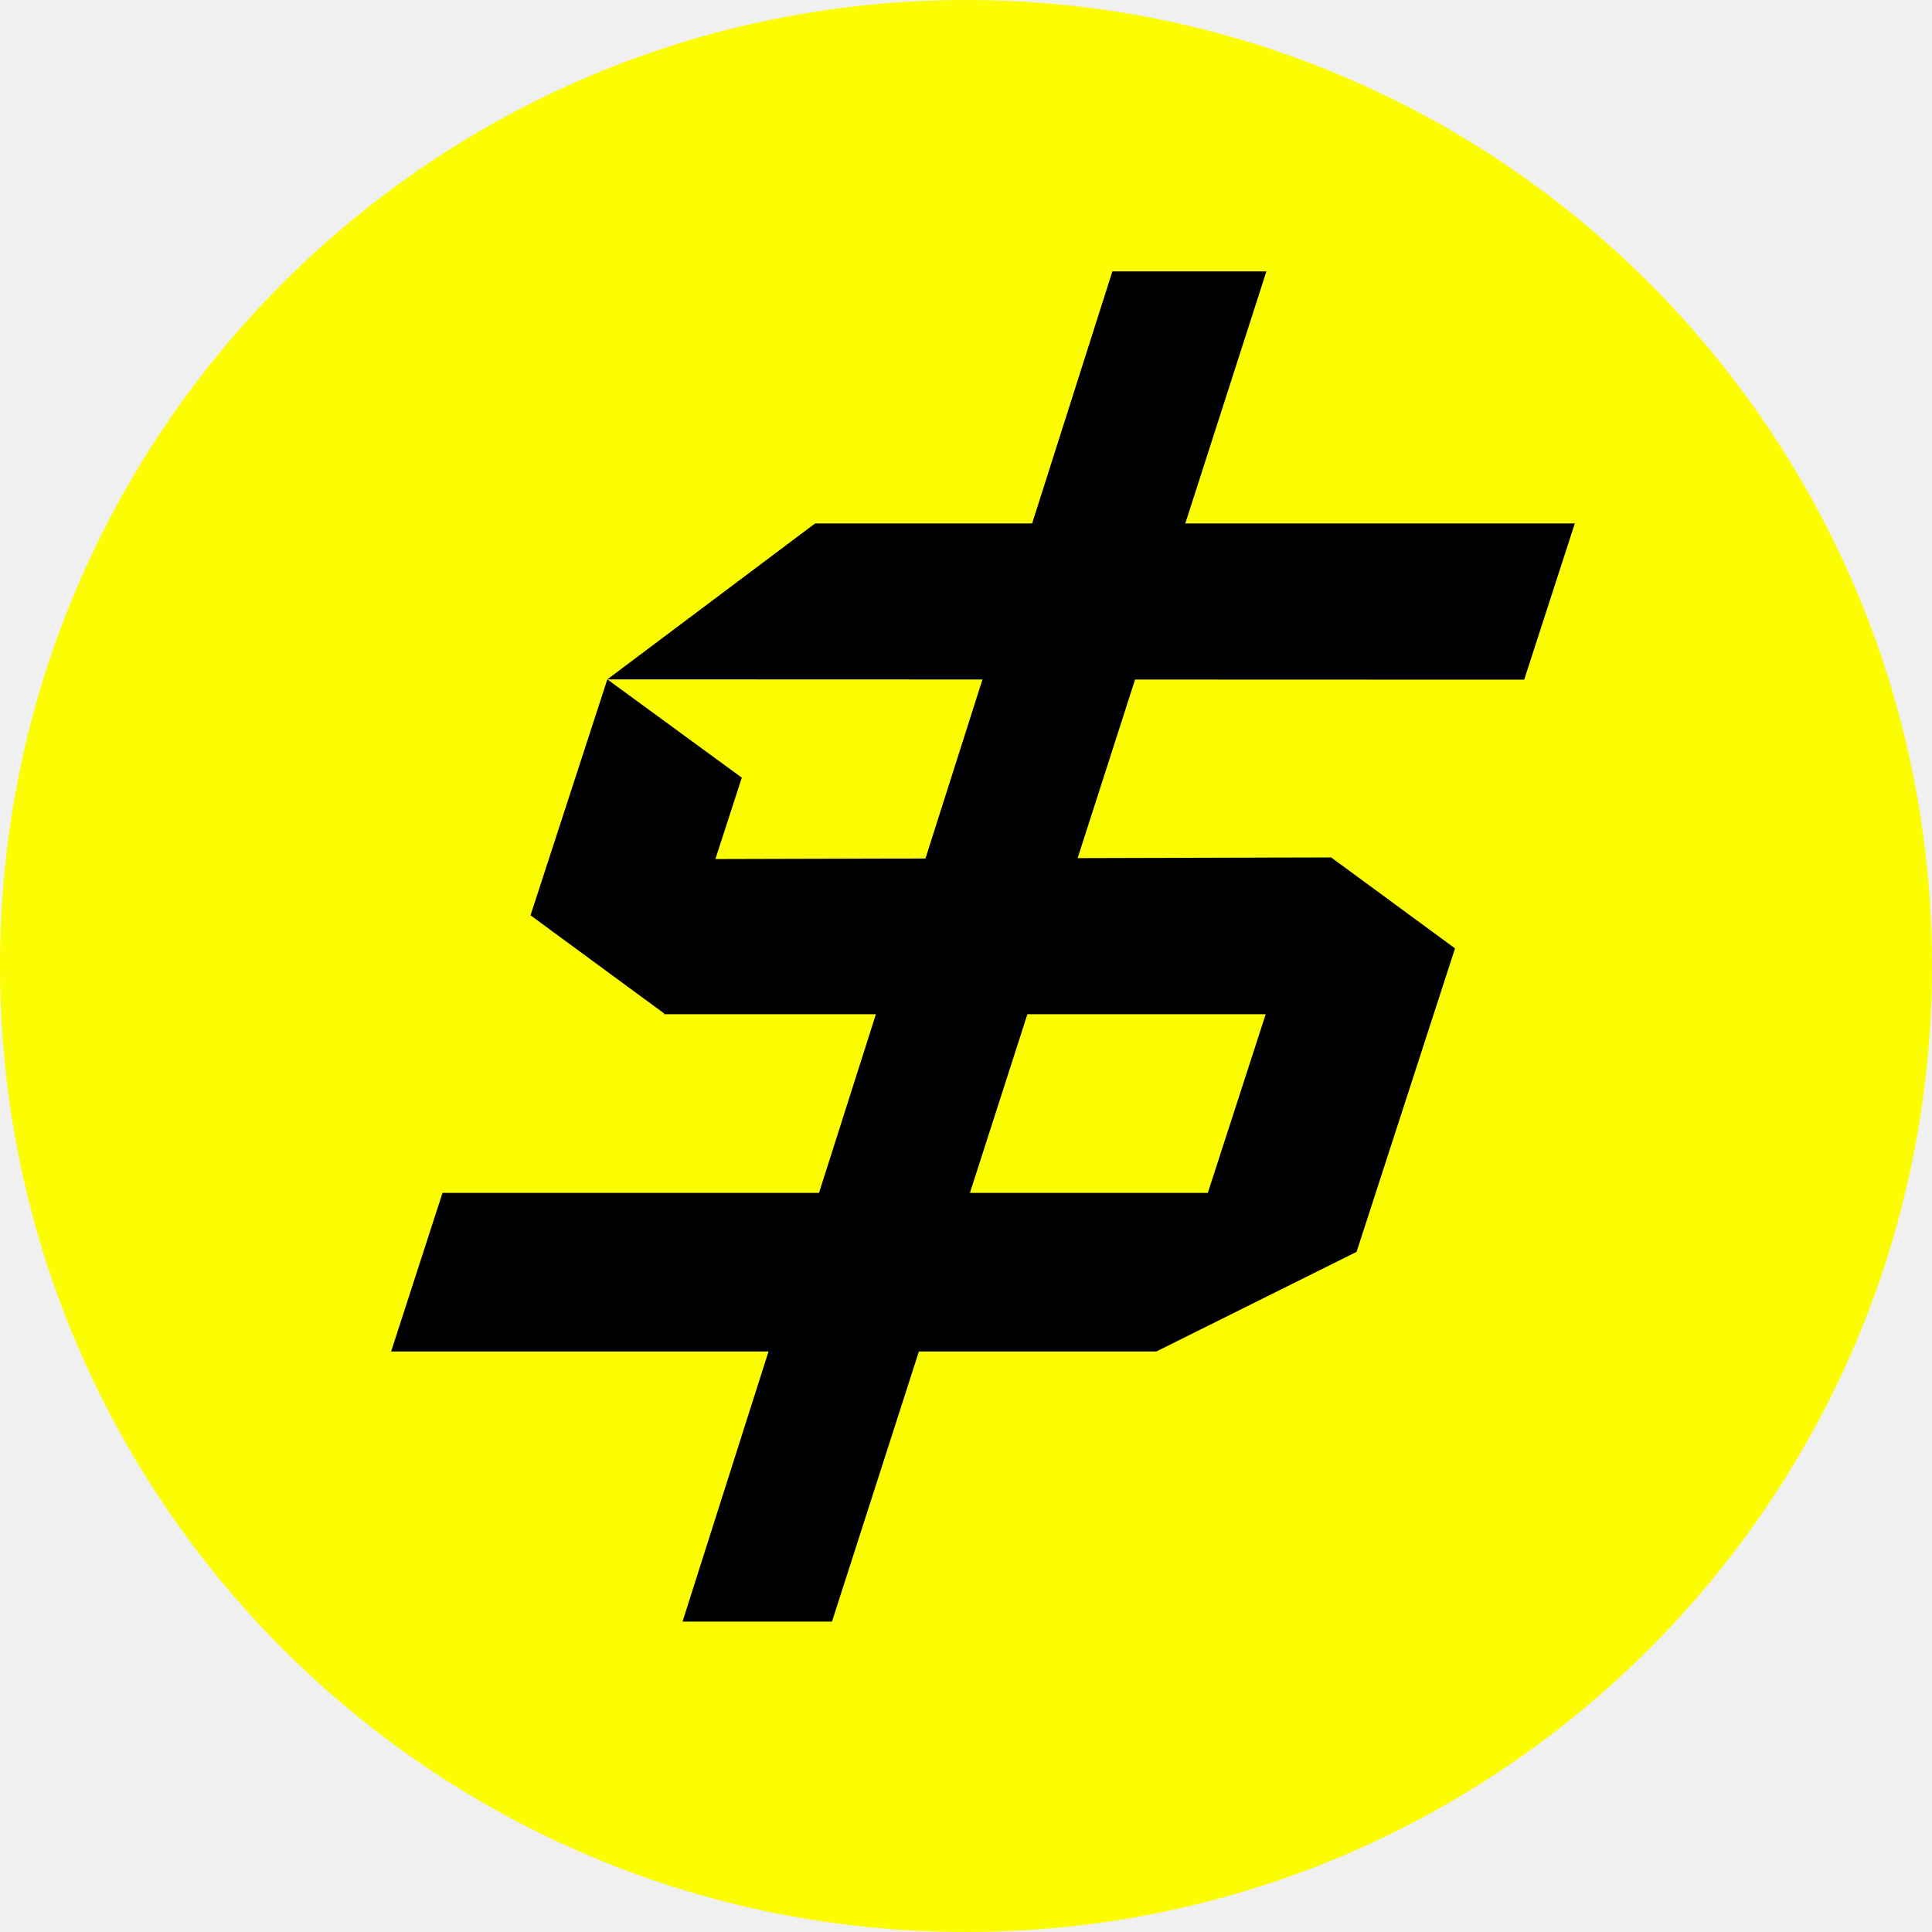
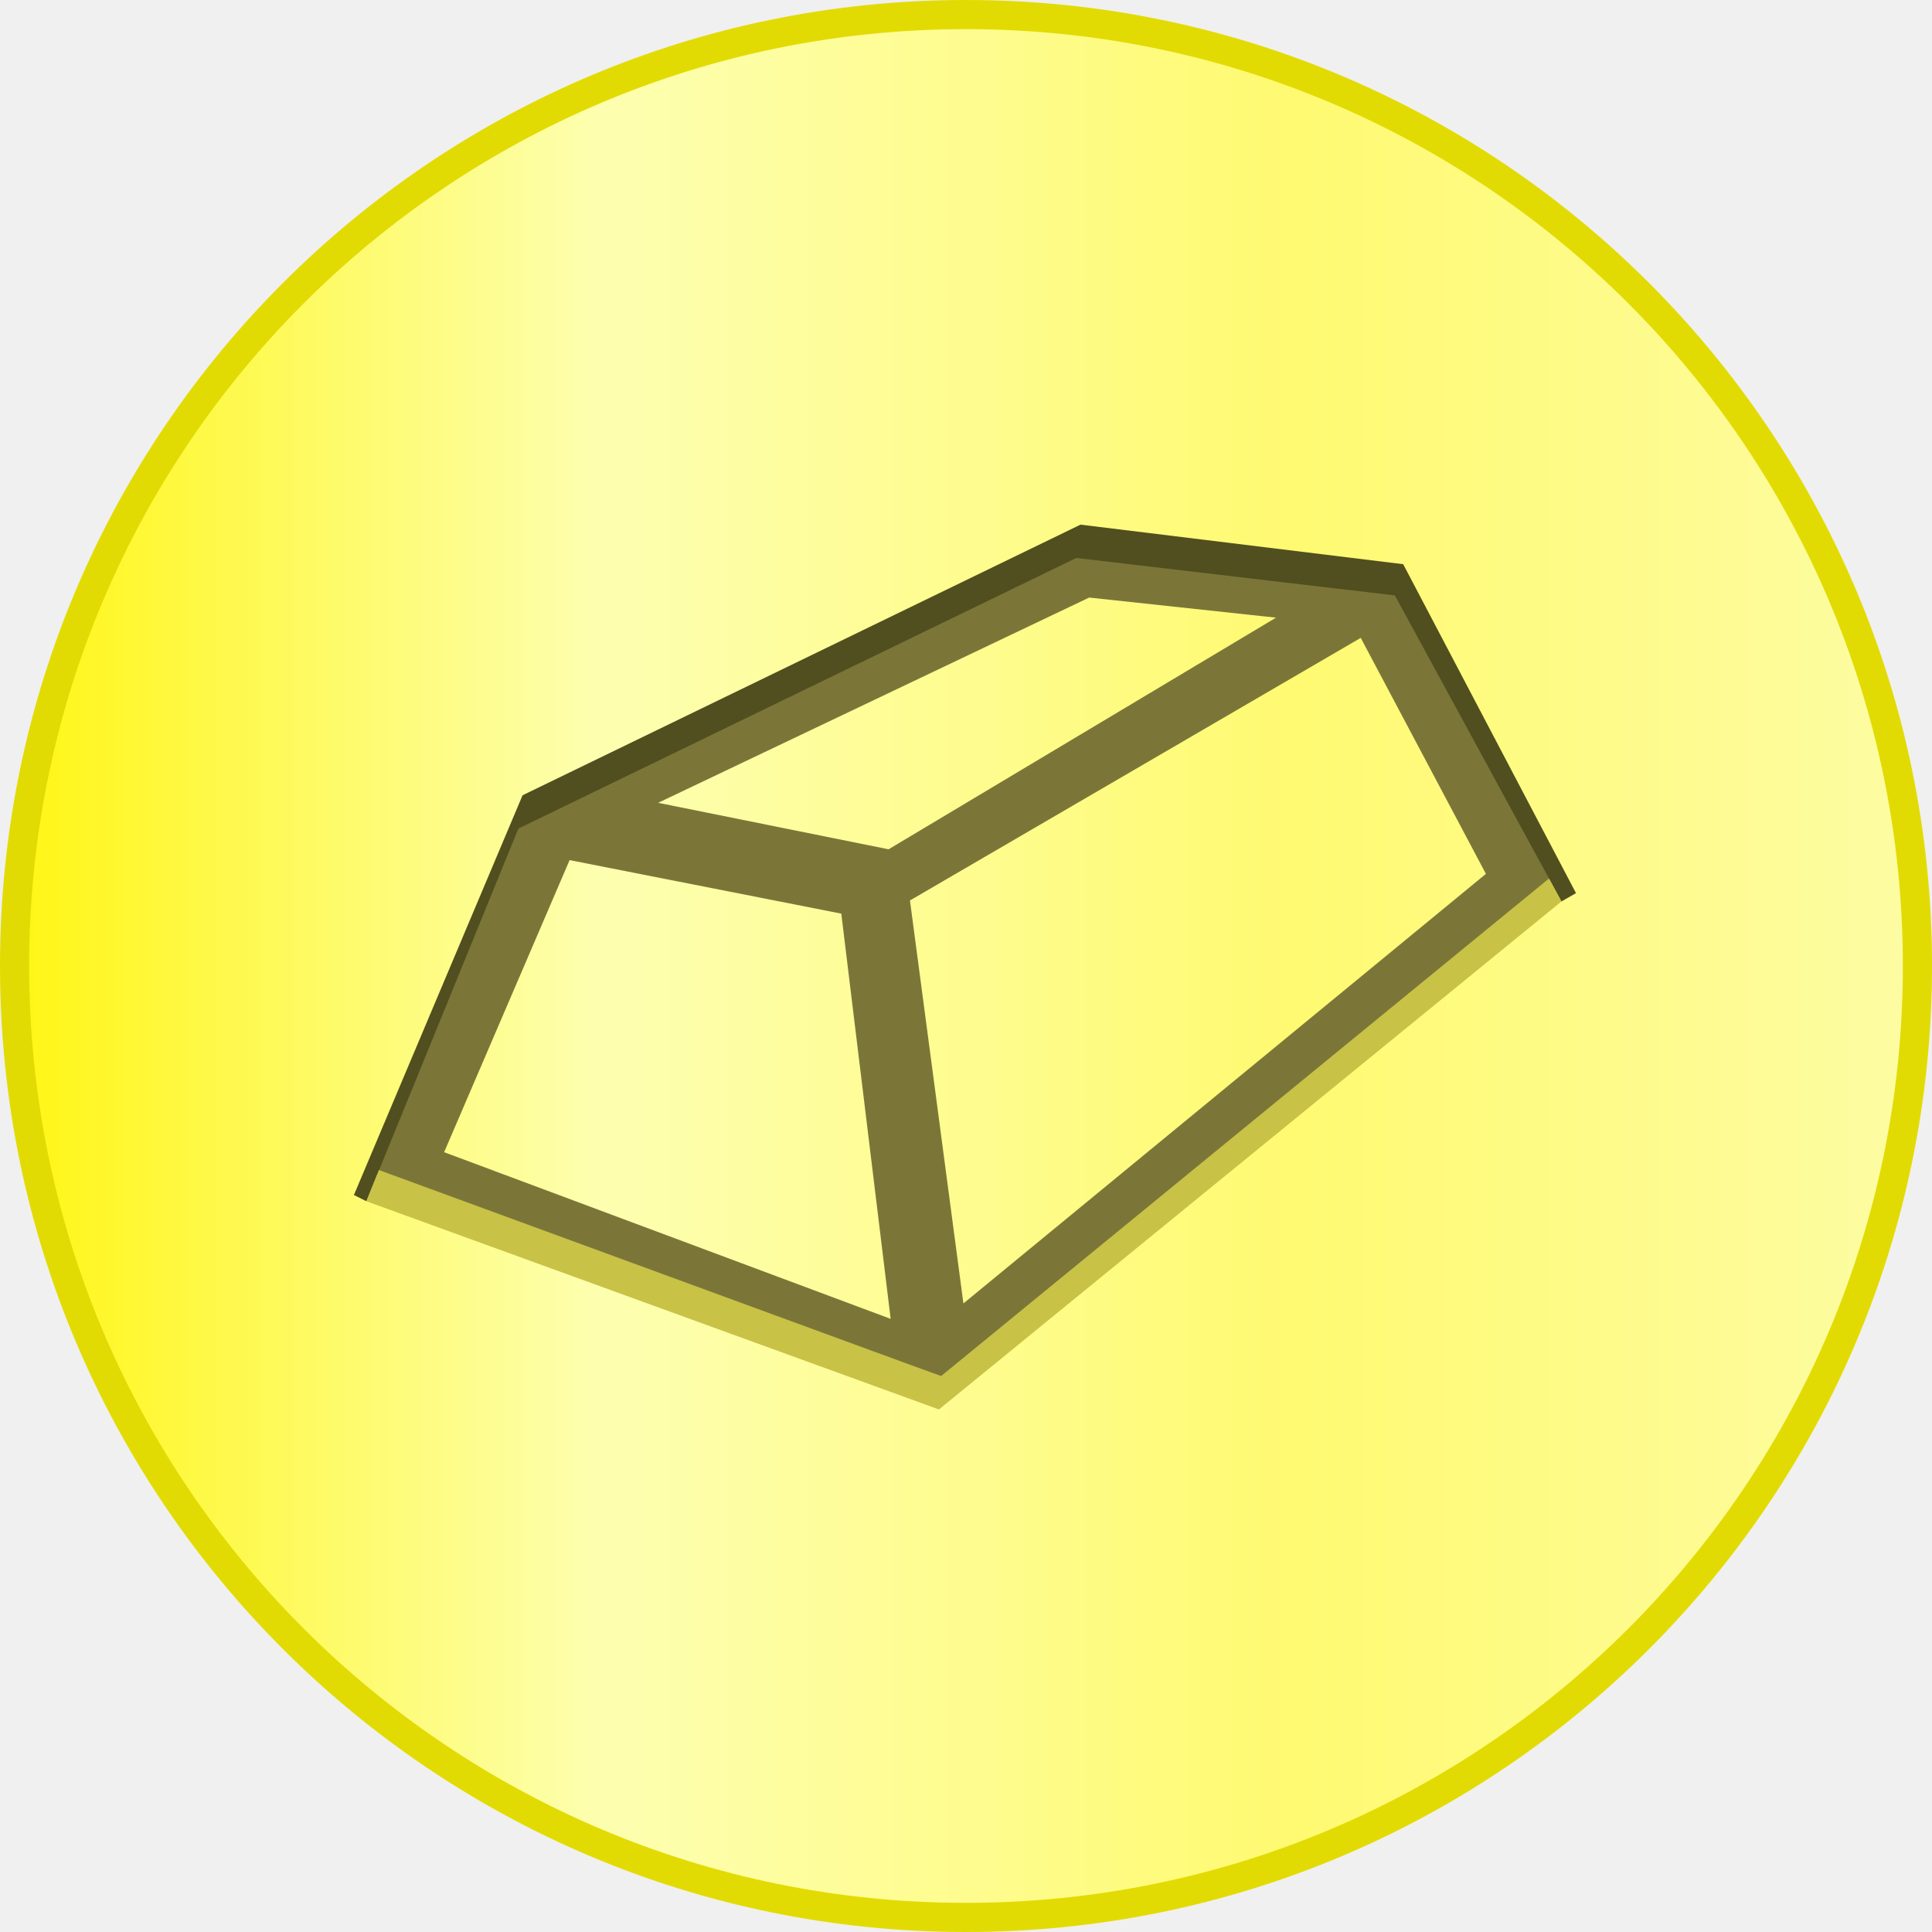
- <svg xmlns="http://www.w3.org/2000/svg" width="25" height="25" viewBox="0 0 25 25" fill="none">
-   <g clip-path="url(#clip0_6024_14006)">
-     <path d="M12.5 25C19.404 25 25 19.404 25 12.5C25 5.596 19.404 0 12.5 0C5.596 0 0 5.596 0 12.5C0 19.404 5.596 25 12.5 25Z" fill="#FCFC03" />
-     <path d="M9.257 11.116L9.599 10.063L7.859 8.791L6.865 11.844L8.595 13.115L8.592 13.124H16.378L15.629 15.436H5.726L5.061 17.488H14.963L17.554 16.199L18.828 12.272L17.225 11.095L9.257 11.116Z" fill="black" />
-     <path d="M10.548 6.773L7.859 8.791L19.723 8.795L20.378 6.773H10.548Z" fill="black" />
-     <path d="M10.766 20.983L16.387 3.512H14.394L8.832 20.983H10.766Z" fill="black" />
-   </g>
+ <svg xmlns="http://www.w3.org/2000/svg" width="464" height="464" viewBox="0 0 464 464" fill="none">
+   <circle cx="232" cy="232" r="232" fill="#E2DB03" />
+   <circle cx="232" cy="232" r="225" fill="url(#paint0_linear_6049_38844)" />
+   <path fill-rule="evenodd" clip-rule="evenodd" d="M90.5 281.5L124.5 199L258.5 134L335.5 143L371.5 211L226 330L90.5 281.5ZM106 277L136.5 206L202.5 219L214.5 317.5L106 277ZM261.5 143L156.5 193L213.5 204.5L308 148L261.5 143ZM218 216L327 152.5L357.5 210L231 314L218 216Z" fill="#7B7638" />
+   <path d="M124.5 199L124.282 198.55L124.11 198.633L124.038 198.809L124.5 199ZM90.5 281.5L90.038 281.309L89.838 281.794L90.332 281.971L90.5 281.5ZM258.5 134L258.558 133.503L258.413 133.486L258.282 133.55L258.5 134ZM335.5 143L335.942 142.766L335.819 142.534L335.558 142.503L335.5 143ZM371.5 211L371.817 211.387L372.133 211.128L371.942 210.766L371.5 211ZM226 330L225.832 330.471L226.098 330.566L226.317 330.387L226 330ZM136.5 206L136.597 205.509L136.2 205.431L136.041 205.803L136.5 206ZM106 277L105.541 276.803L105.333 277.285L105.825 277.468L106 277ZM202.5 219L202.996 218.94L202.952 218.58L202.597 218.509L202.5 219ZM214.5 317.5L214.325 317.968L215.096 318.256L214.996 317.44L214.5 317.5ZM156.5 193L156.285 192.549L154.931 193.193L156.401 193.49L156.5 193ZM261.5 143L261.553 142.503L261.413 142.488L261.285 142.549L261.5 143ZM213.5 204.5L213.401 204.99L213.591 205.028L213.757 204.929L213.5 204.5ZM308 148L308.257 148.429L309.539 147.663L308.053 147.503L308 148ZM327 152.5L327.442 152.266L327.198 151.806L326.748 152.068L327 152.5ZM218 216L217.748 215.568L217.461 215.736L217.504 216.066L218 216ZM357.5 210L357.818 210.386L358.133 210.127L357.942 209.766L357.5 210ZM231 314L230.504 314.066L230.623 314.958L231.318 314.386L231 314ZM124.038 198.809L90.038 281.309L90.962 281.691L124.962 199.191L124.038 198.809ZM258.282 133.55L124.282 198.55L124.718 199.45L258.718 134.45L258.282 133.55ZM335.558 142.503L258.558 133.503L258.442 134.497L335.442 143.497L335.558 142.503ZM371.942 210.766L335.942 142.766L335.058 143.234L371.058 211.234L371.942 210.766ZM226.317 330.387L371.817 211.387L371.183 210.613L225.683 329.613L226.317 330.387ZM90.332 281.971L225.832 330.471L226.168 329.529L90.668 281.029L90.332 281.971ZM136.041 205.803L105.541 276.803L106.459 277.197L136.959 206.197L136.041 205.803ZM202.597 218.509L136.597 205.509L136.403 206.491L202.403 219.491L202.597 218.509ZM214.996 317.44L202.996 218.94L202.004 219.06L214.004 317.56L214.996 317.44ZM105.825 277.468L214.325 317.968L214.675 317.032L106.175 276.532L105.825 277.468ZM156.715 193.451L261.715 143.451L261.285 142.549L156.285 192.549L156.715 193.451ZM213.599 204.01L156.599 192.51L156.401 193.49L213.401 204.99L213.599 204.01ZM307.743 147.571L213.243 204.071L213.757 204.929L308.257 148.429L307.743 147.571ZM261.447 143.497L307.947 148.497L308.053 147.503L261.553 142.503L261.447 143.497ZM326.748 152.068L217.748 215.568L218.252 216.432L327.252 152.932L326.748 152.068ZM357.942 209.766L327.442 152.266L326.558 152.734L357.058 210.234L357.942 209.766ZM231.318 314.386L357.818 210.386L357.182 209.614L230.682 313.614L231.318 314.386ZM217.504 216.066L230.504 314.066L231.496 313.934L218.496 215.934L217.504 216.066Z" fill="#7B7638" />
+   <path d="M124.5 199L88 288.5L85 287L125.5 191L259.5 126L337 135.5L378.5 214.5L375 216.5L335 143L258.5 134L124.5 199Z" fill="#514F1F" />
+   <path d="M226 330.5L91 281L88 288.5L225.5 338.5L375 216.5L372 211L226 330.5Z" fill="#C8C246" />
  <defs>
-     <clipPath id="clip0_6024_14006">
-       <rect width="25" height="25" fill="white" />
-     </clipPath>
+     <linearGradient id="paint0_linear_6049_38844" x1="7" y1="232" x2="457" y2="232" gradientUnits="userSpaceOnUse">
+       <stop stop-color="#FFF618" />
+       <stop offset="0.305" stop-color="#FDFFB0" />
+       <stop offset="0.675" stop-color="#FFFA71" />
+       <stop offset="1" stop-color="#FDFCA2" />
+     </linearGradient>
  </defs>
</svg>
